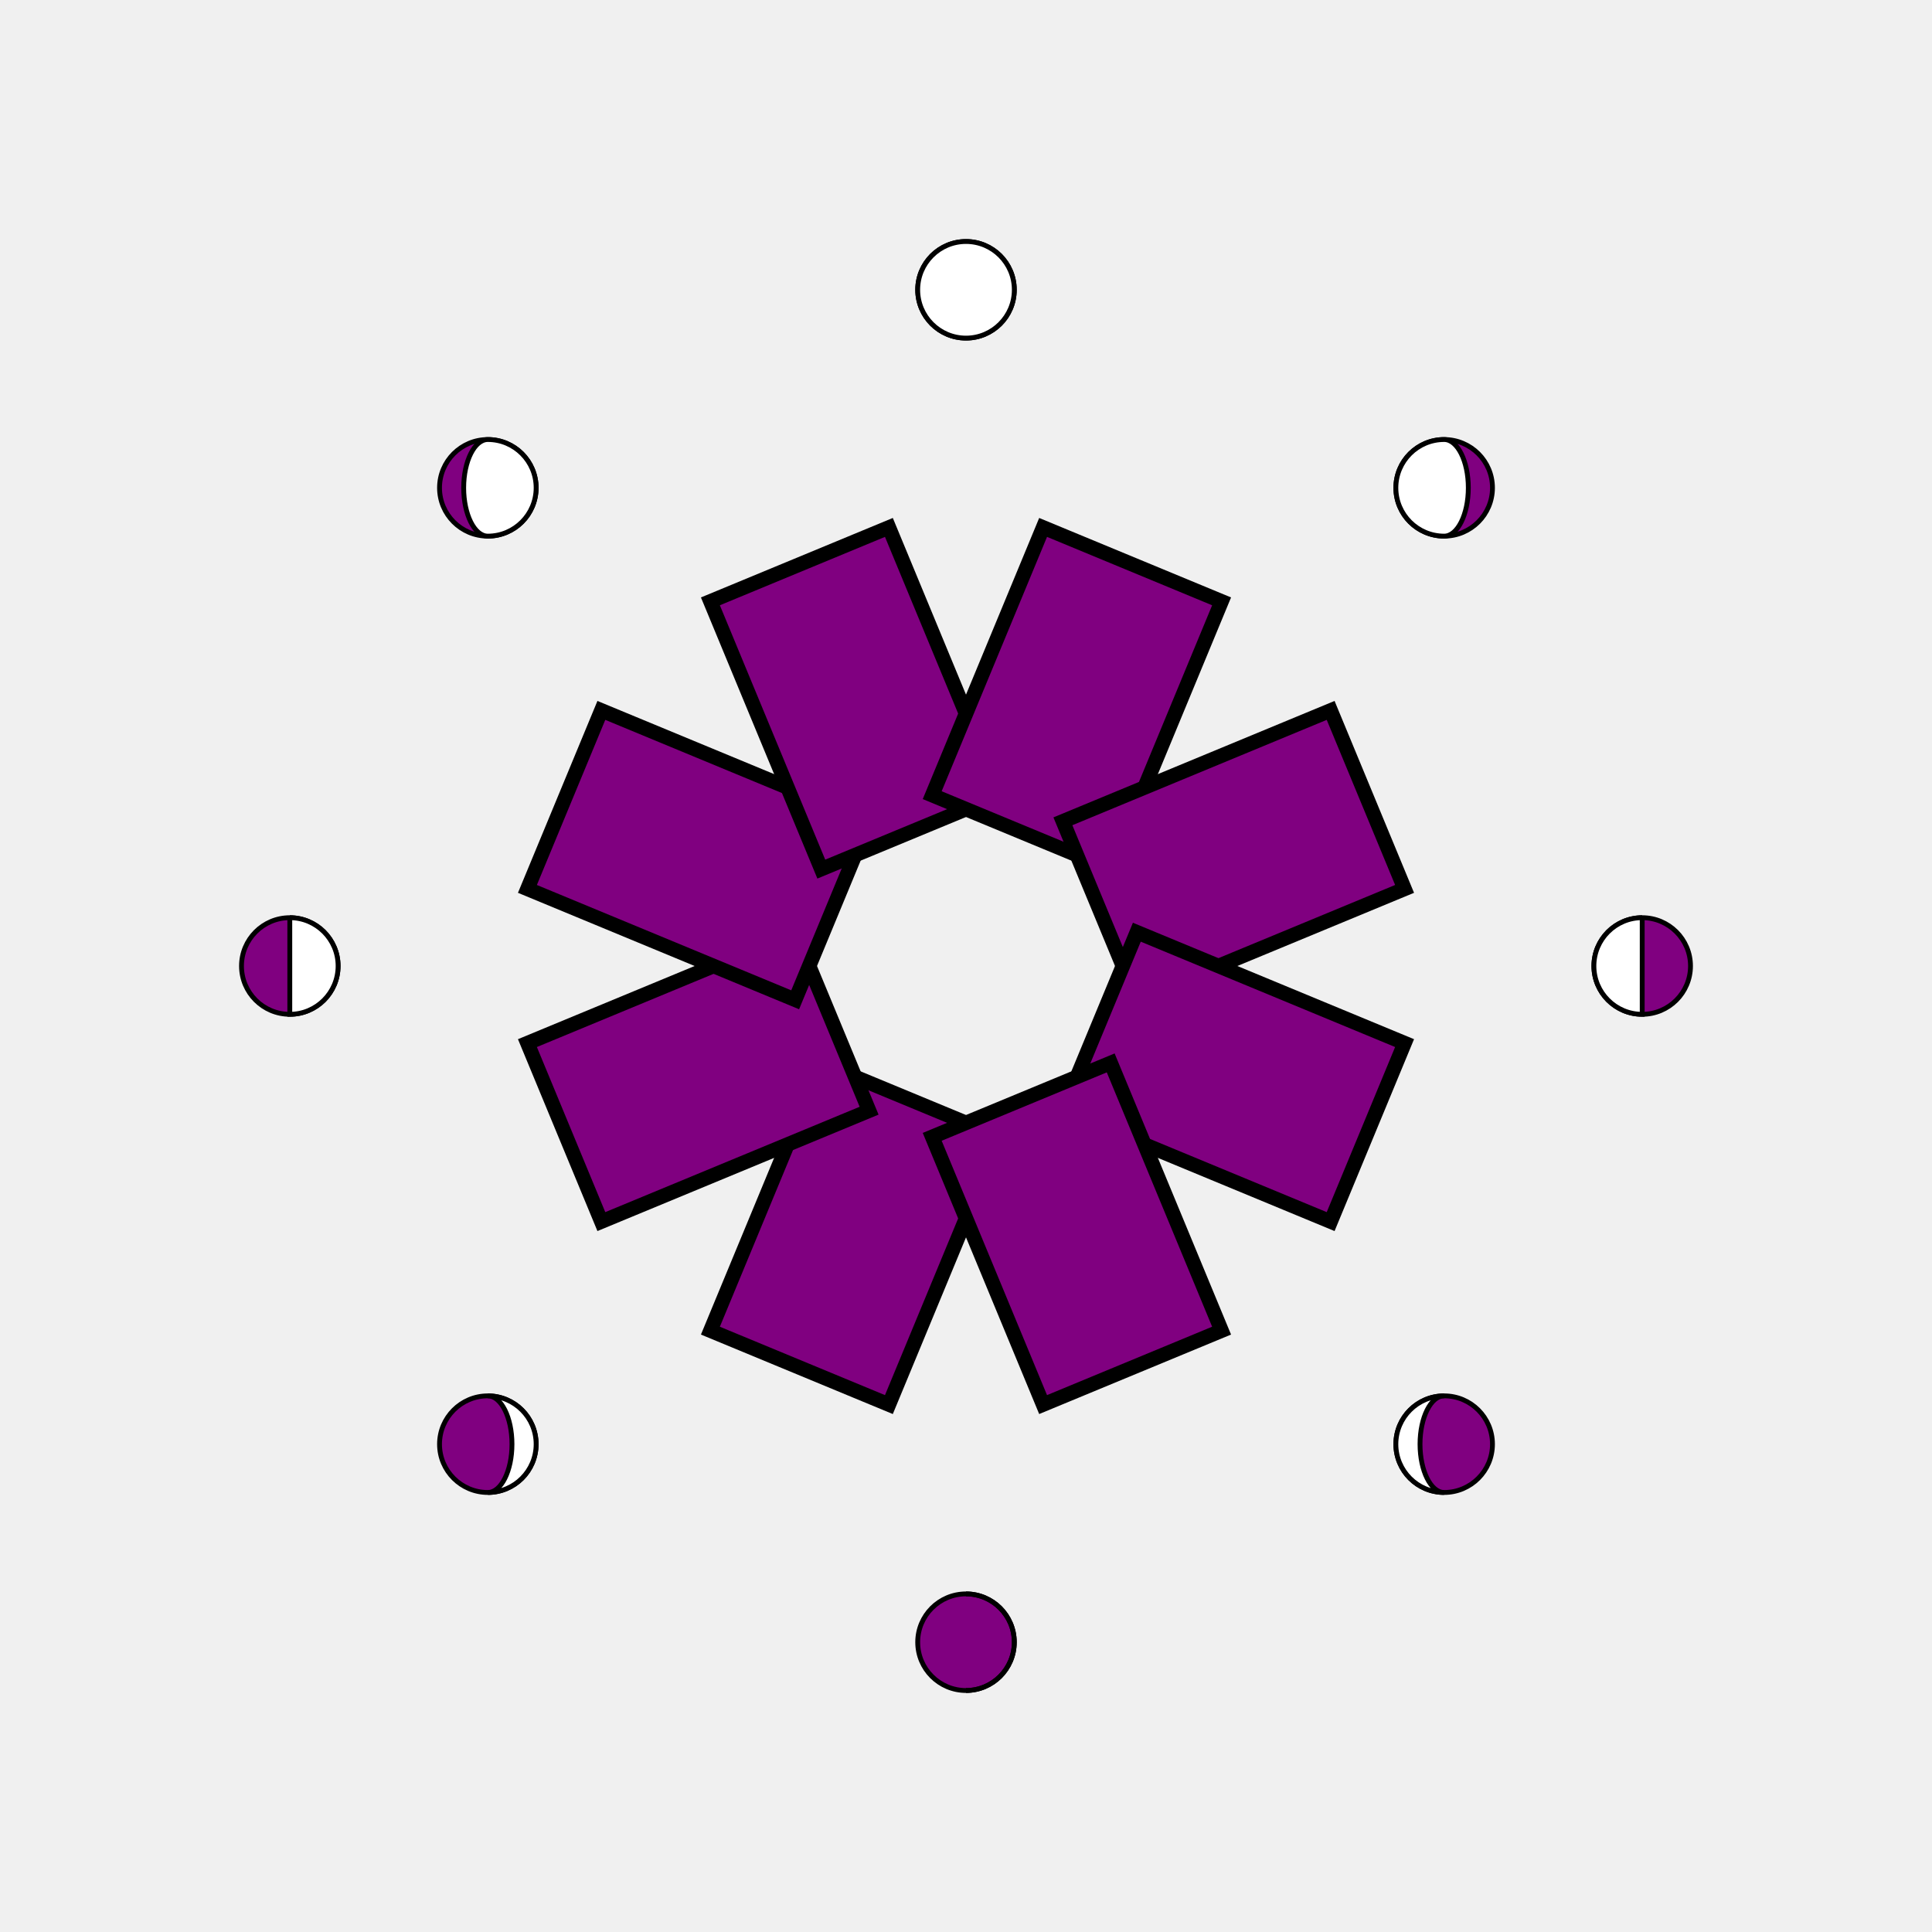
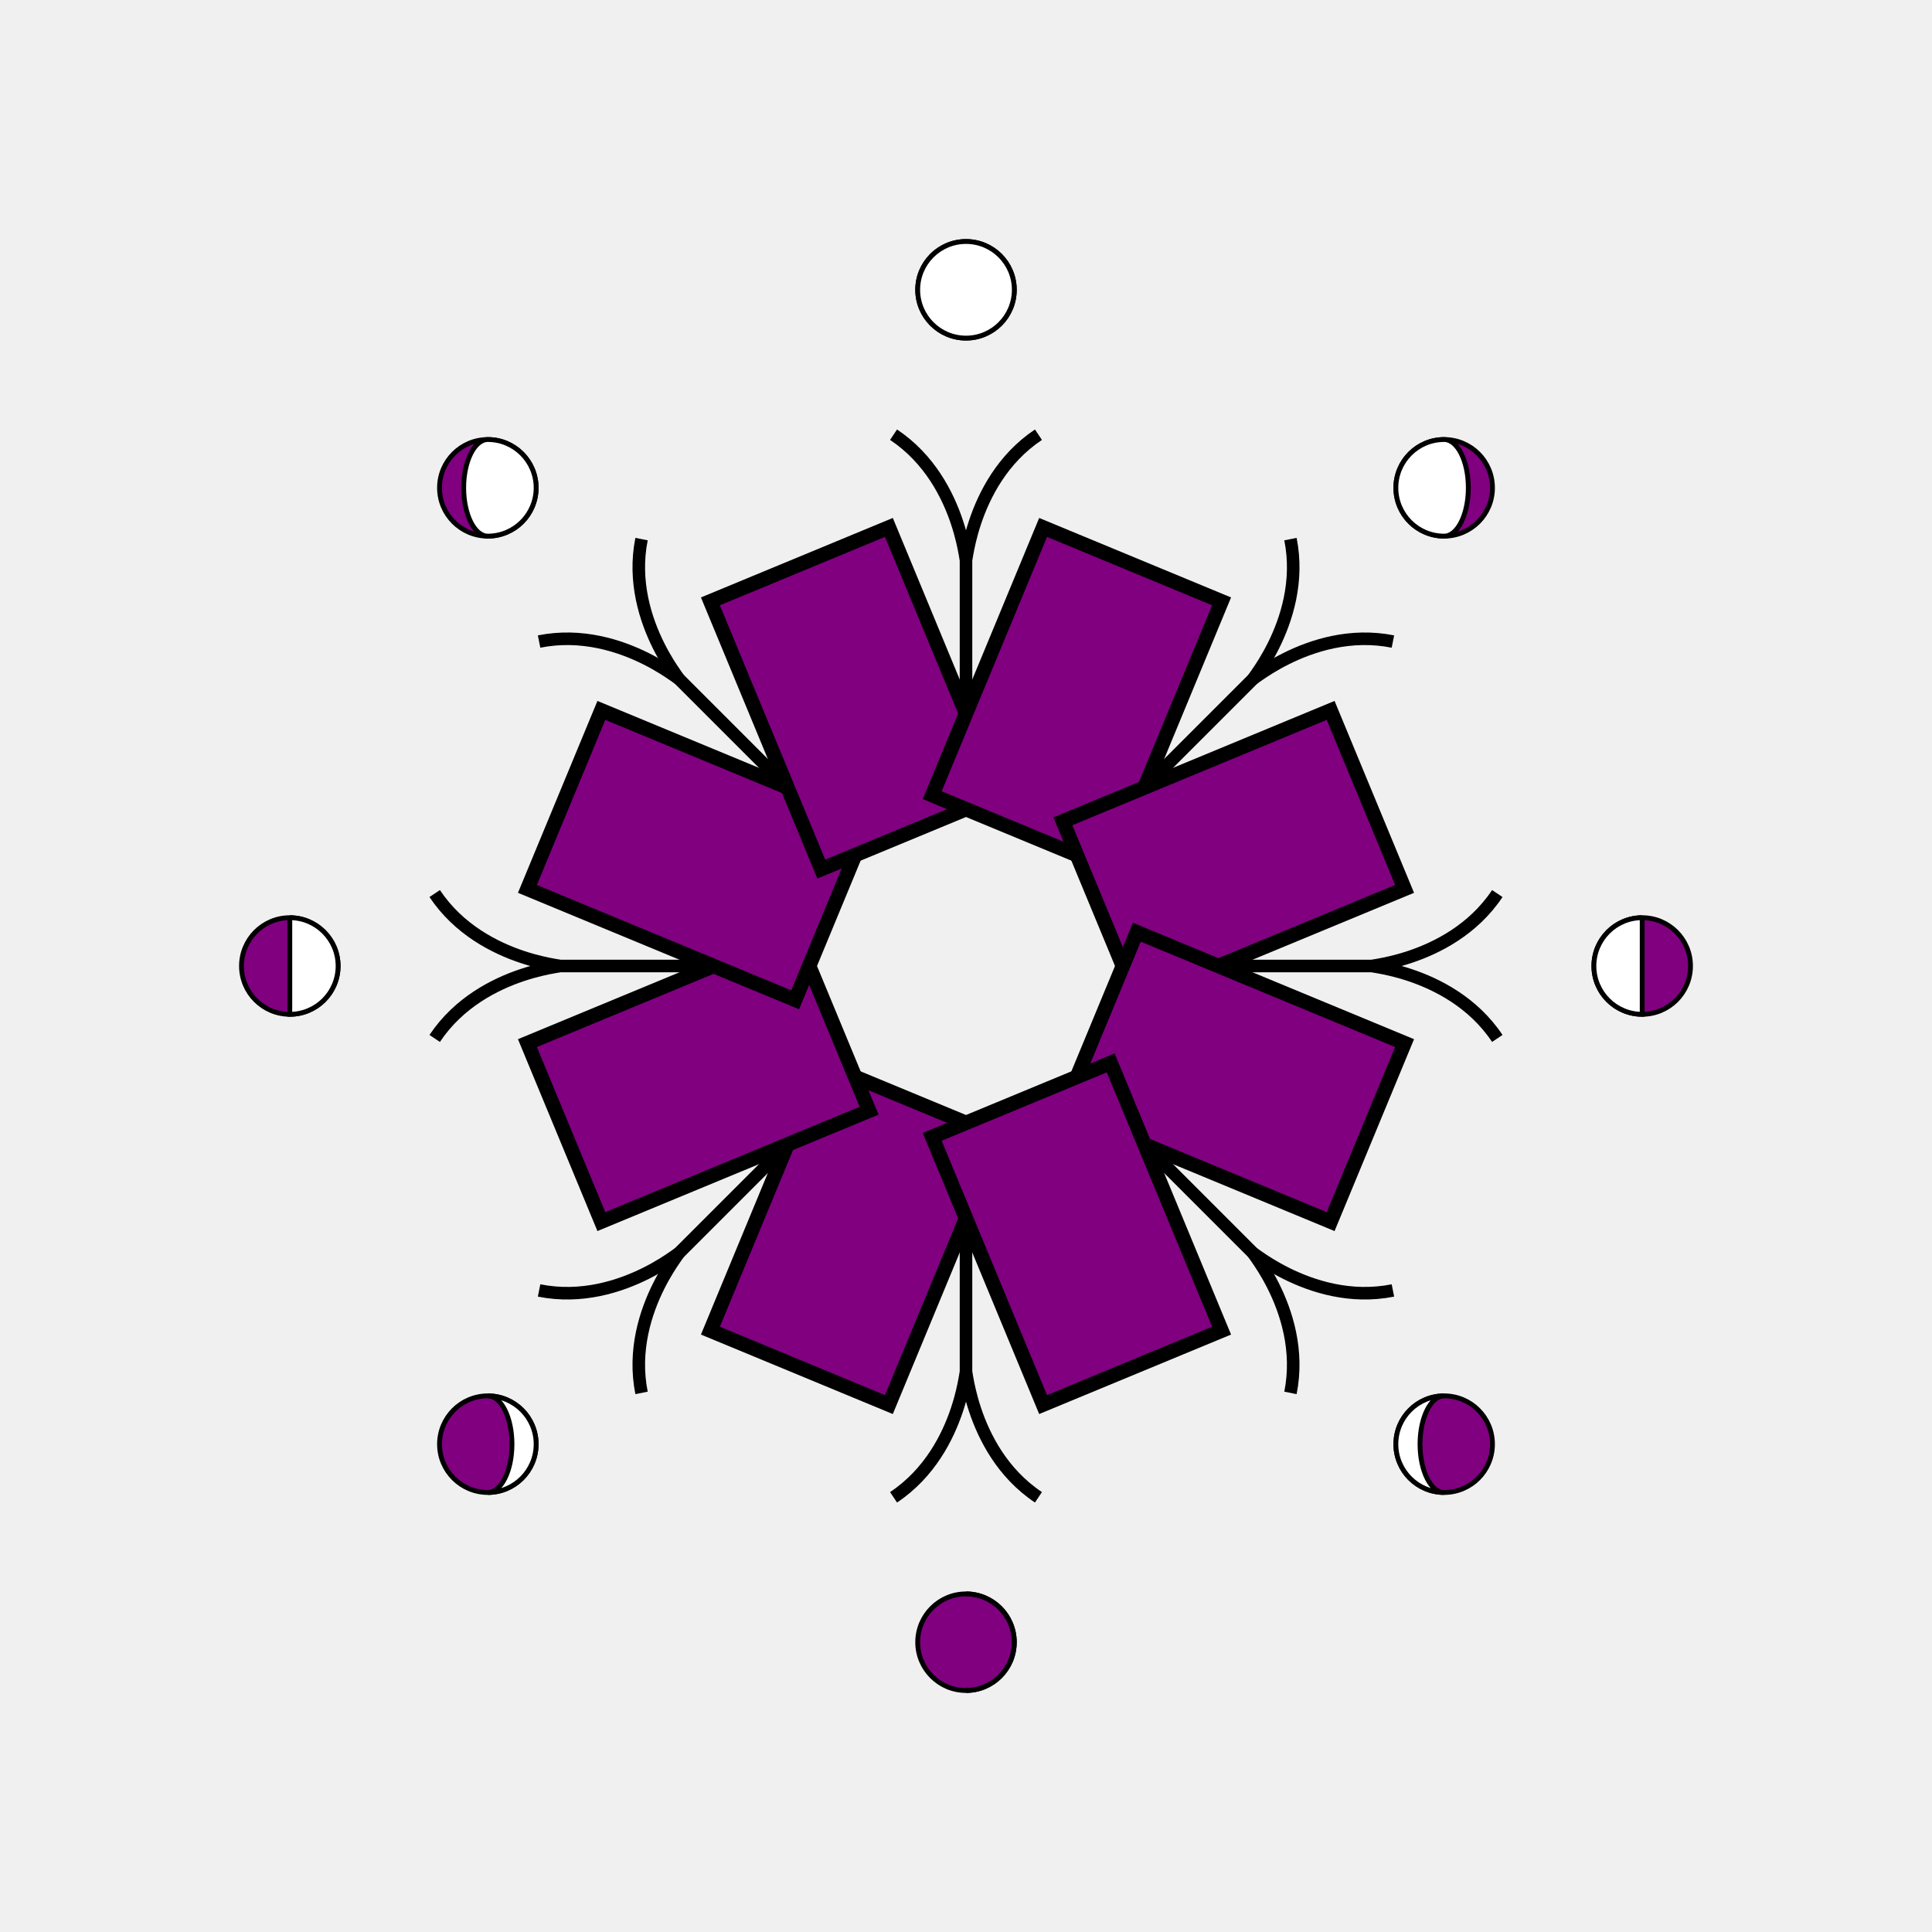
<svg xmlns="http://www.w3.org/2000/svg" viewBox="-1 -1 2 2">
+   <style type="text/css">
+       .plant {
+         stroke: black;
+         stroke-width: 0.013;
+       }
+       .plant-stem {
+         fill: none;
+       }
+     </style>
+   <g class="plant" transform="         rotate(0)         translate(0, 0.2)       ">
+     <path class="plant-stem" d="           M 0,0           L 0,0.25         " />
+     <path class="plant-stem" d="           M 0,0.225           C 0,0.2 0,0.3 0.075,0.35         " />
+     <path class="plant-stem" d="           M 0,0.225           C 0,0.2 0,0.3 -0.075,0.35         " />
+   </g>
+   <g class="plant" transform="         rotate(45)         translate(0, 0.2)       ">
+     <path class="plant-stem" d="           M 0,0           L 0,0.25         " />
+     <path class="plant-stem" d="           M 0,0.225           C 0,0.2 0,0.3 0.075,0.35         " />
+     <path class="plant-stem" d="           M 0,0.225           C 0,0.2 0,0.3 -0.075,0.35         " />
+   </g>
+   <g class="plant" transform="         rotate(90)         translate(0, 0.2)       ">
+     <path class="plant-stem" d="           M 0,0           L 0,0.25         " />
+     <path class="plant-stem" d="           M 0,0.225           C 0,0.2 0,0.3 0.075,0.35         " />
+     <path class="plant-stem" d="           M 0,0.225           C 0,0.2 0,0.3 -0.075,0.35         " />
+   </g>
+   <g class="plant" transform="         rotate(135)         translate(0, 0.2)       ">
+     <path class="plant-stem" d="           M 0,0           L 0,0.25         " />
+     <path class="plant-stem" d="           M 0,0.225           C 0,0.2 0,0.3 0.075,0.35         " />
+     <path class="plant-stem" d="           M 0,0.225           C 0,0.2 0,0.3 -0.075,0.35         " />
+   </g>
+   <g class="plant" transform="         rotate(180)         translate(0, 0.2)       ">
+     <path class="plant-stem" d="           M 0,0           L 0,0.25         " />
+     <path class="plant-stem" d="           M 0,0.225           C 0,0.2 0,0.3 0.075,0.35         " />
+     <path class="plant-stem" d="           M 0,0.225           C 0,0.2 0,0.3 -0.075,0.35         " />
+   </g>
+   <g class="plant" transform="         rotate(225)         translate(0, 0.2)       ">
+     <path class="plant-stem" d="           M 0,0           L 0,0.25         " />
+     <path class="plant-stem" d="           M 0,0.225           C 0,0.2 0,0.3 0.075,0.35         " />
+     <path class="plant-stem" d="           M 0,0.225           C 0,0.2 0,0.3 -0.075,0.35         " />
+   </g>
+   <g class="plant" transform="         rotate(270)         translate(0, 0.2)       ">
+     <path class="plant-stem" d="           M 0,0           L 0,0.25         " />
+     <path class="plant-stem" d="           M 0,0.225           C 0,0.2 0,0.3 0.075,0.35         " />
+     <path class="plant-stem" d="           M 0,0.225           C 0,0.2 0,0.3 -0.075,0.35         " />
+   </g>
+   <g class="plant" transform="         rotate(315)         translate(0, 0.2)       ">
+     <path class="plant-stem" d="           M 0,0           L 0,0.25         " />
+     <path class="plant-stem" d="           M 0,0.225           C 0,0.2 0,0.3 0.075,0.35         " />
+     <path class="plant-stem" d="           M 0,0.225           C 0,0.2 0,0.3 -0.075,0.35         " />
+   </g>
+   <style type="text/css">
+       .gear {
+         stroke: black;
+         stroke-width: 0.015;
+       }
+       .gear-tooth {
+         fill: purple;
+       }
+     </style>
+   <g class="gear">
+     <g class="gear-tooth" transform="rotate(22.5)">
+       <rect x="-0.1" y="0.15" height="0.3" width="0.2" />
+     </g>
+     <g class="gear-tooth" transform="rotate(67.5)">
+       <rect x="-0.1" y="0.15" height="0.3" width="0.2" />
+     </g>
+     <g class="gear-tooth" transform="rotate(112.5)">
+       <rect x="-0.1" y="0.15" height="0.3" width="0.2" />
+     </g>
+     <g class="gear-tooth" transform="rotate(157.5)">
+       <rect x="-0.1" y="0.15" height="0.3" width="0.2" />
+     </g>
+     <g class="gear-tooth" transform="rotate(202.5)">
+       <rect x="-0.1" y="0.15" height="0.3" width="0.2" />
+     </g>
+     <g class="gear-tooth" transform="rotate(247.5)">
+       <rect x="-0.1" y="0.15" height="0.3" width="0.2" />
+     </g>
+     <g class="gear-tooth" transform="rotate(292.5)">
+       <rect x="-0.1" y="0.15" height="0.3" width="0.2" />
+     </g>
+     <g class="gear-tooth" transform="rotate(337.5)">
+       <rect x="-0.1" y="0.15" height="0.3" width="0.2" />
+     </g>
+   </g>
  <style type="text/css">
      .moon {
        stroke: black;
        stroke-width: 0.005;
      }
      .moon-front {
        fill: white;
      }
      .moon-back {
        fill: purple;
      }
    </style>
  <g class="moon">
    <path class="moon-back" d="M 4.286263797015736e-17,0.65            a 0.02,0.02 0 1,1 0,0.1            a 0.02,0.02 0 1,1 0,-0.1" />
    <path class="moon-front" d="M 4.286263797015736e-17,0.65            a 0.02,0.02 0 1,1 0,0.1            a 0.02,0.02 0 1,0 0,-0.1" />
  </g>
  <g class="moon">
    <path class="moon-back" d="M -0.495,0.445            a 0.02,0.02 0 1,1 0,0.1            a 0.02,0.02 0 1,1 0,-0.1" />
    <path class="moon-front" d="M -0.495,0.445            a 0.01,0.02 0 1,1 0,0.1            a 0.02,0.02 0 1,0 0,-0.1" />
  </g>
  <g class="moon">
    <path class="moon-back" d="M -0.7,-0.05            a 0.02,0.02 0 1,1 0,0.1            a 0.02,0.02 0 1,1 0,-0.1" />
    <path class="moon-front" d="M -0.7,-0.05            a 0,0.02 0 1,1 0,0.1            a 0.02,0.02 0 1,0 0,-0.1" />
  </g>
  <g class="moon">
    <path class="moon-back" d="M -0.495,-0.545            a 0.02,0.02 0 1,1 0,0.1            a 0.02,0.02 0 1,1 0,-0.1" />
    <path class="moon-front" d="M -0.495,-0.545            a 0.01,0.02 0 1,0 0,0.1            a 0.02,0.02 0 1,0 0,-0.1" />
  </g>
  <g class="moon">
    <path class="moon-back" d="M -1.2858791391047207e-16,-0.75            a 0.02,0.02 0 1,1 0,0.1            a 0.02,0.02 0 1,1 0,-0.1" />
    <path class="moon-front" d="M -1.2858791391047207e-16,-0.75            a 0.02,0.02 0 1,0 0,0.1            a 0.02,0.02 0 1,0 0,-0.1" />
  </g>
  <g class="moon">
    <path class="moon-back" d="M 0.495,-0.545            a 0.02,0.02 0 1,1 0,0.1            a 0.02,0.02 0 1,1 0,-0.1" />
    <path class="moon-front" d="M 0.495,-0.545            a 0.01,0.02 0 1,1 0,0.1            a 0.02,0.02 0 1,1 0,-0.1" />
  </g>
  <g class="moon">
    <path class="moon-back" d="M 0.7,-0.05            a 0.02,0.02 0 1,1 0,0.1            a 0.02,0.02 0 1,1 0,-0.1" />
    <path class="moon-front" d="M 0.7,-0.05            a 0,0.02 0 1,1 0,0.1            a 0.02,0.02 0 1,1 0,-0.1" />
  </g>
  <g class="moon">
    <path class="moon-back" d="M 0.495,0.445            a 0.02,0.02 0 1,1 0,0.1            a 0.02,0.02 0 1,1 0,-0.1" />
    <path class="moon-front" d="M 0.495,0.445            a 0.01,0.02 0 1,0 0,0.1            a 0.02,0.02 0 1,1 0,-0.1" />
  </g>
-   <style type="text/css">
-       .gear {
-         stroke: black;
-         stroke-width: 0.015;
-       }
-       .gear-tooth {
-         fill: purple;
-       }
-     </style>
-   <g class="gear">
-     <g class="gear-tooth" transform="rotate(22.5)">
-       <rect x="-0.1" y="0.15" height="0.3" width="0.2" />
-     </g>
-     <g class="gear-tooth" transform="rotate(67.5)">
-       <rect x="-0.1" y="0.15" height="0.3" width="0.2" />
-     </g>
-     <g class="gear-tooth" transform="rotate(112.5)">
-       <rect x="-0.1" y="0.15" height="0.3" width="0.2" />
-     </g>
-     <g class="gear-tooth" transform="rotate(157.5)">
-       <rect x="-0.1" y="0.15" height="0.3" width="0.2" />
-     </g>
-     <g class="gear-tooth" transform="rotate(202.5)">
-       <rect x="-0.1" y="0.15" height="0.3" width="0.2" />
-     </g>
-     <g class="gear-tooth" transform="rotate(247.5)">
-       <rect x="-0.1" y="0.15" height="0.3" width="0.2" />
-     </g>
-     <g class="gear-tooth" transform="rotate(292.5)">
-       <rect x="-0.1" y="0.15" height="0.3" width="0.2" />
-     </g>
-     <g class="gear-tooth" transform="rotate(337.5)">
-       <rect x="-0.1" y="0.15" height="0.3" width="0.2" />
-     </g>
-   </g>
</svg>
